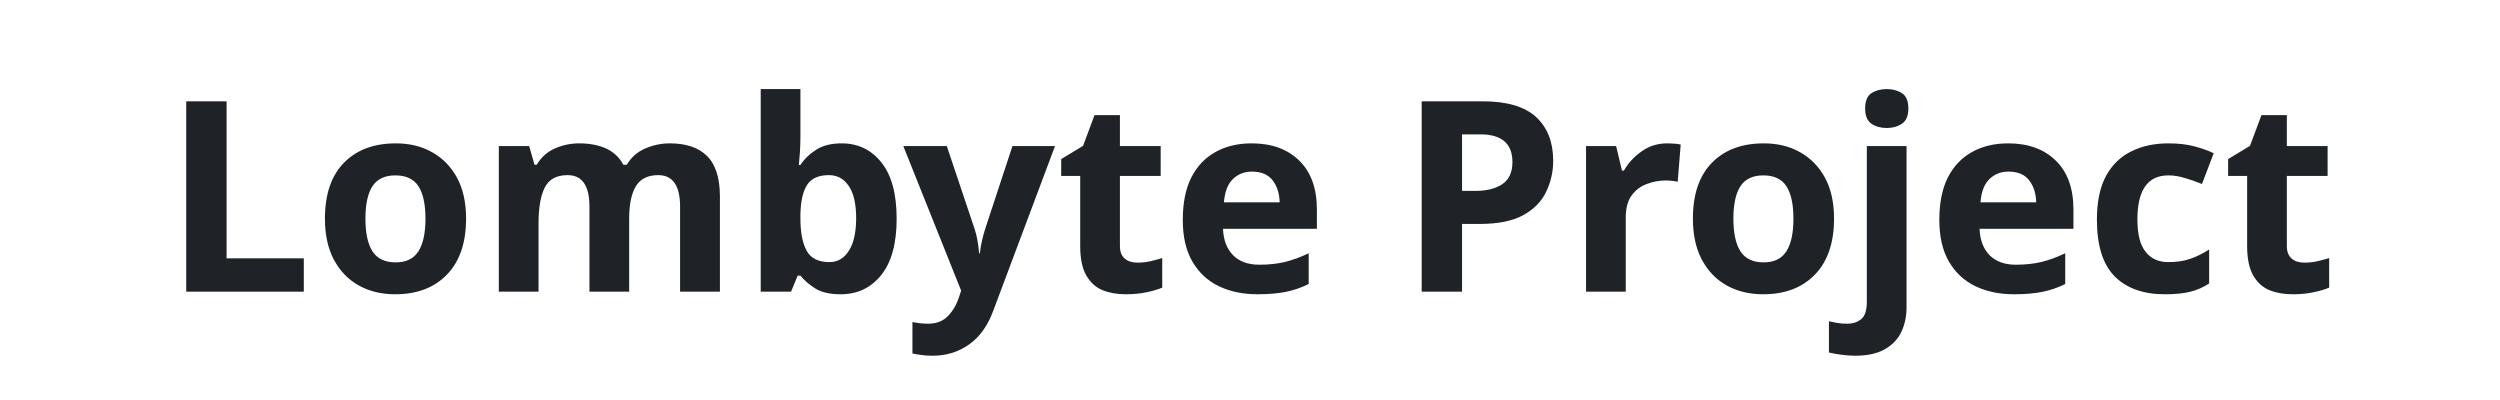
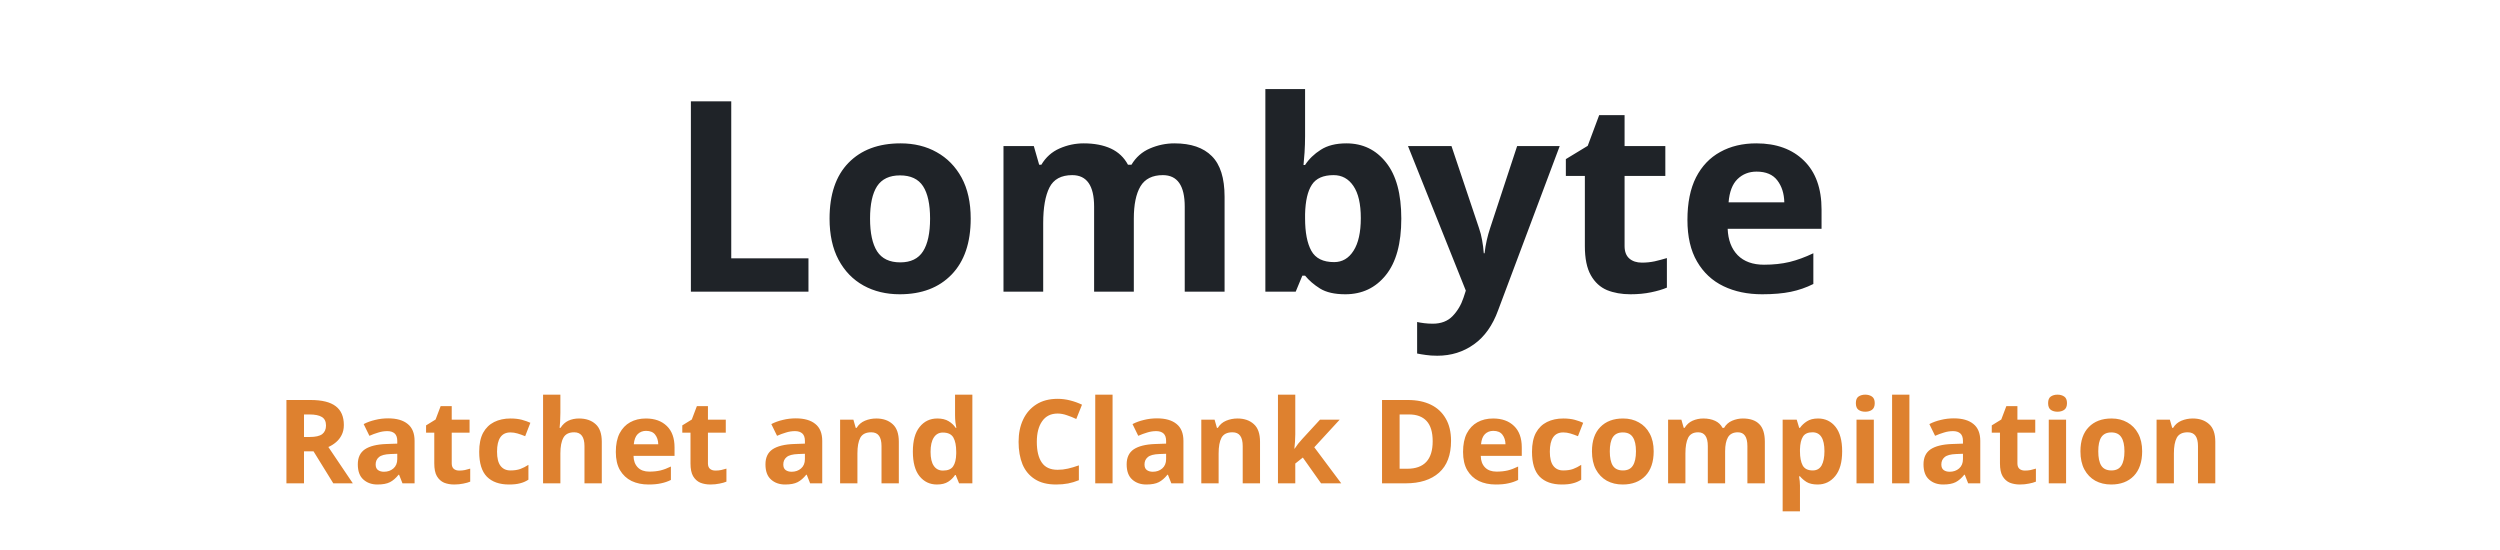
- <svg xmlns="http://www.w3.org/2000/svg" width="300" height="48" viewBox="0 0 300 48">
-   <text x="150" y="35" text-anchor="middle" font-family="-apple-system,BlinkMacSystemFont,'Segoe UI','Noto Sans',Helvetica,Arial,sans-serif" font-size="32" font-weight="600" fill="#1f2328">Lombyte Project</text>
+ <svg xmlns="http://www.w3.org/2000/svg" width="300" height="66" viewBox="0 0 300 66">
+   <g text-anchor="middle" font-family="-apple-system,BlinkMacSystemFont,'Segoe UI','Noto Sans',Helvetica,Arial,sans-serif" font-weight="600">
+     <text x="150" y="35" font-size="32" fill="#1f2328">Lombyte</text>
+     <text x="150" y="58" font-size="14" fill="#de812f">Ratchet and Clank Decompilation</text>
+   </g>
</svg>
